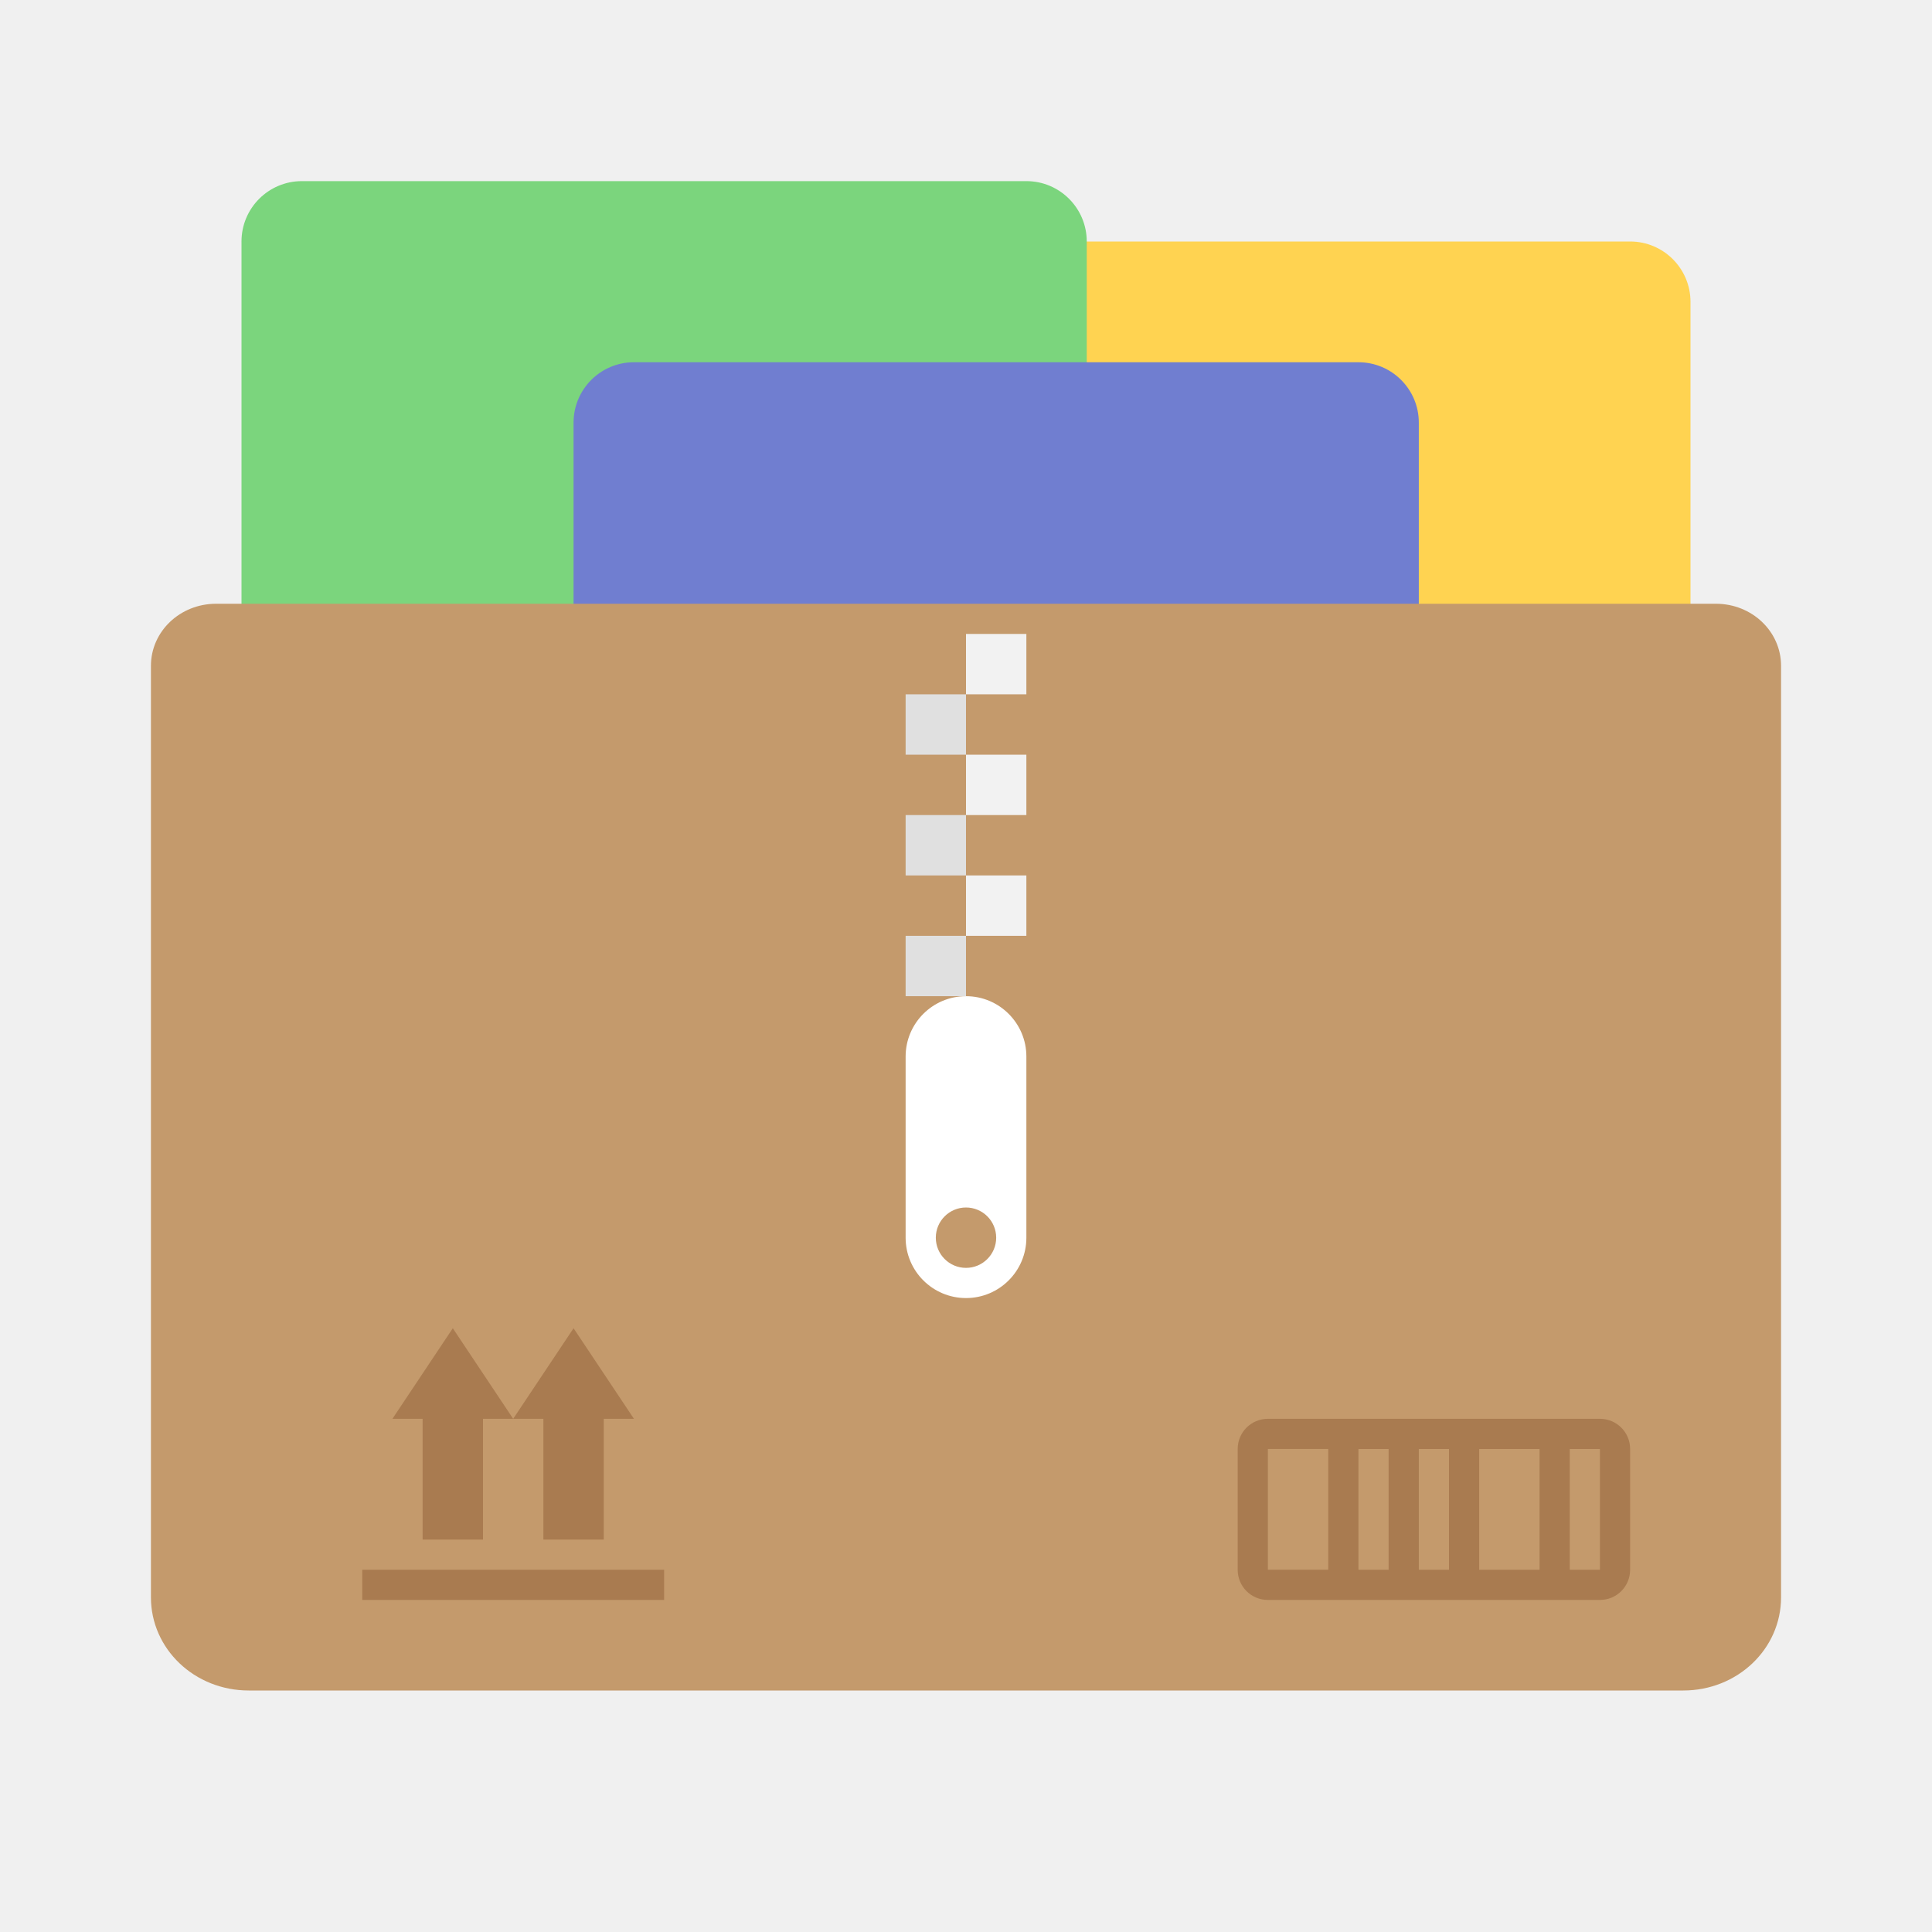
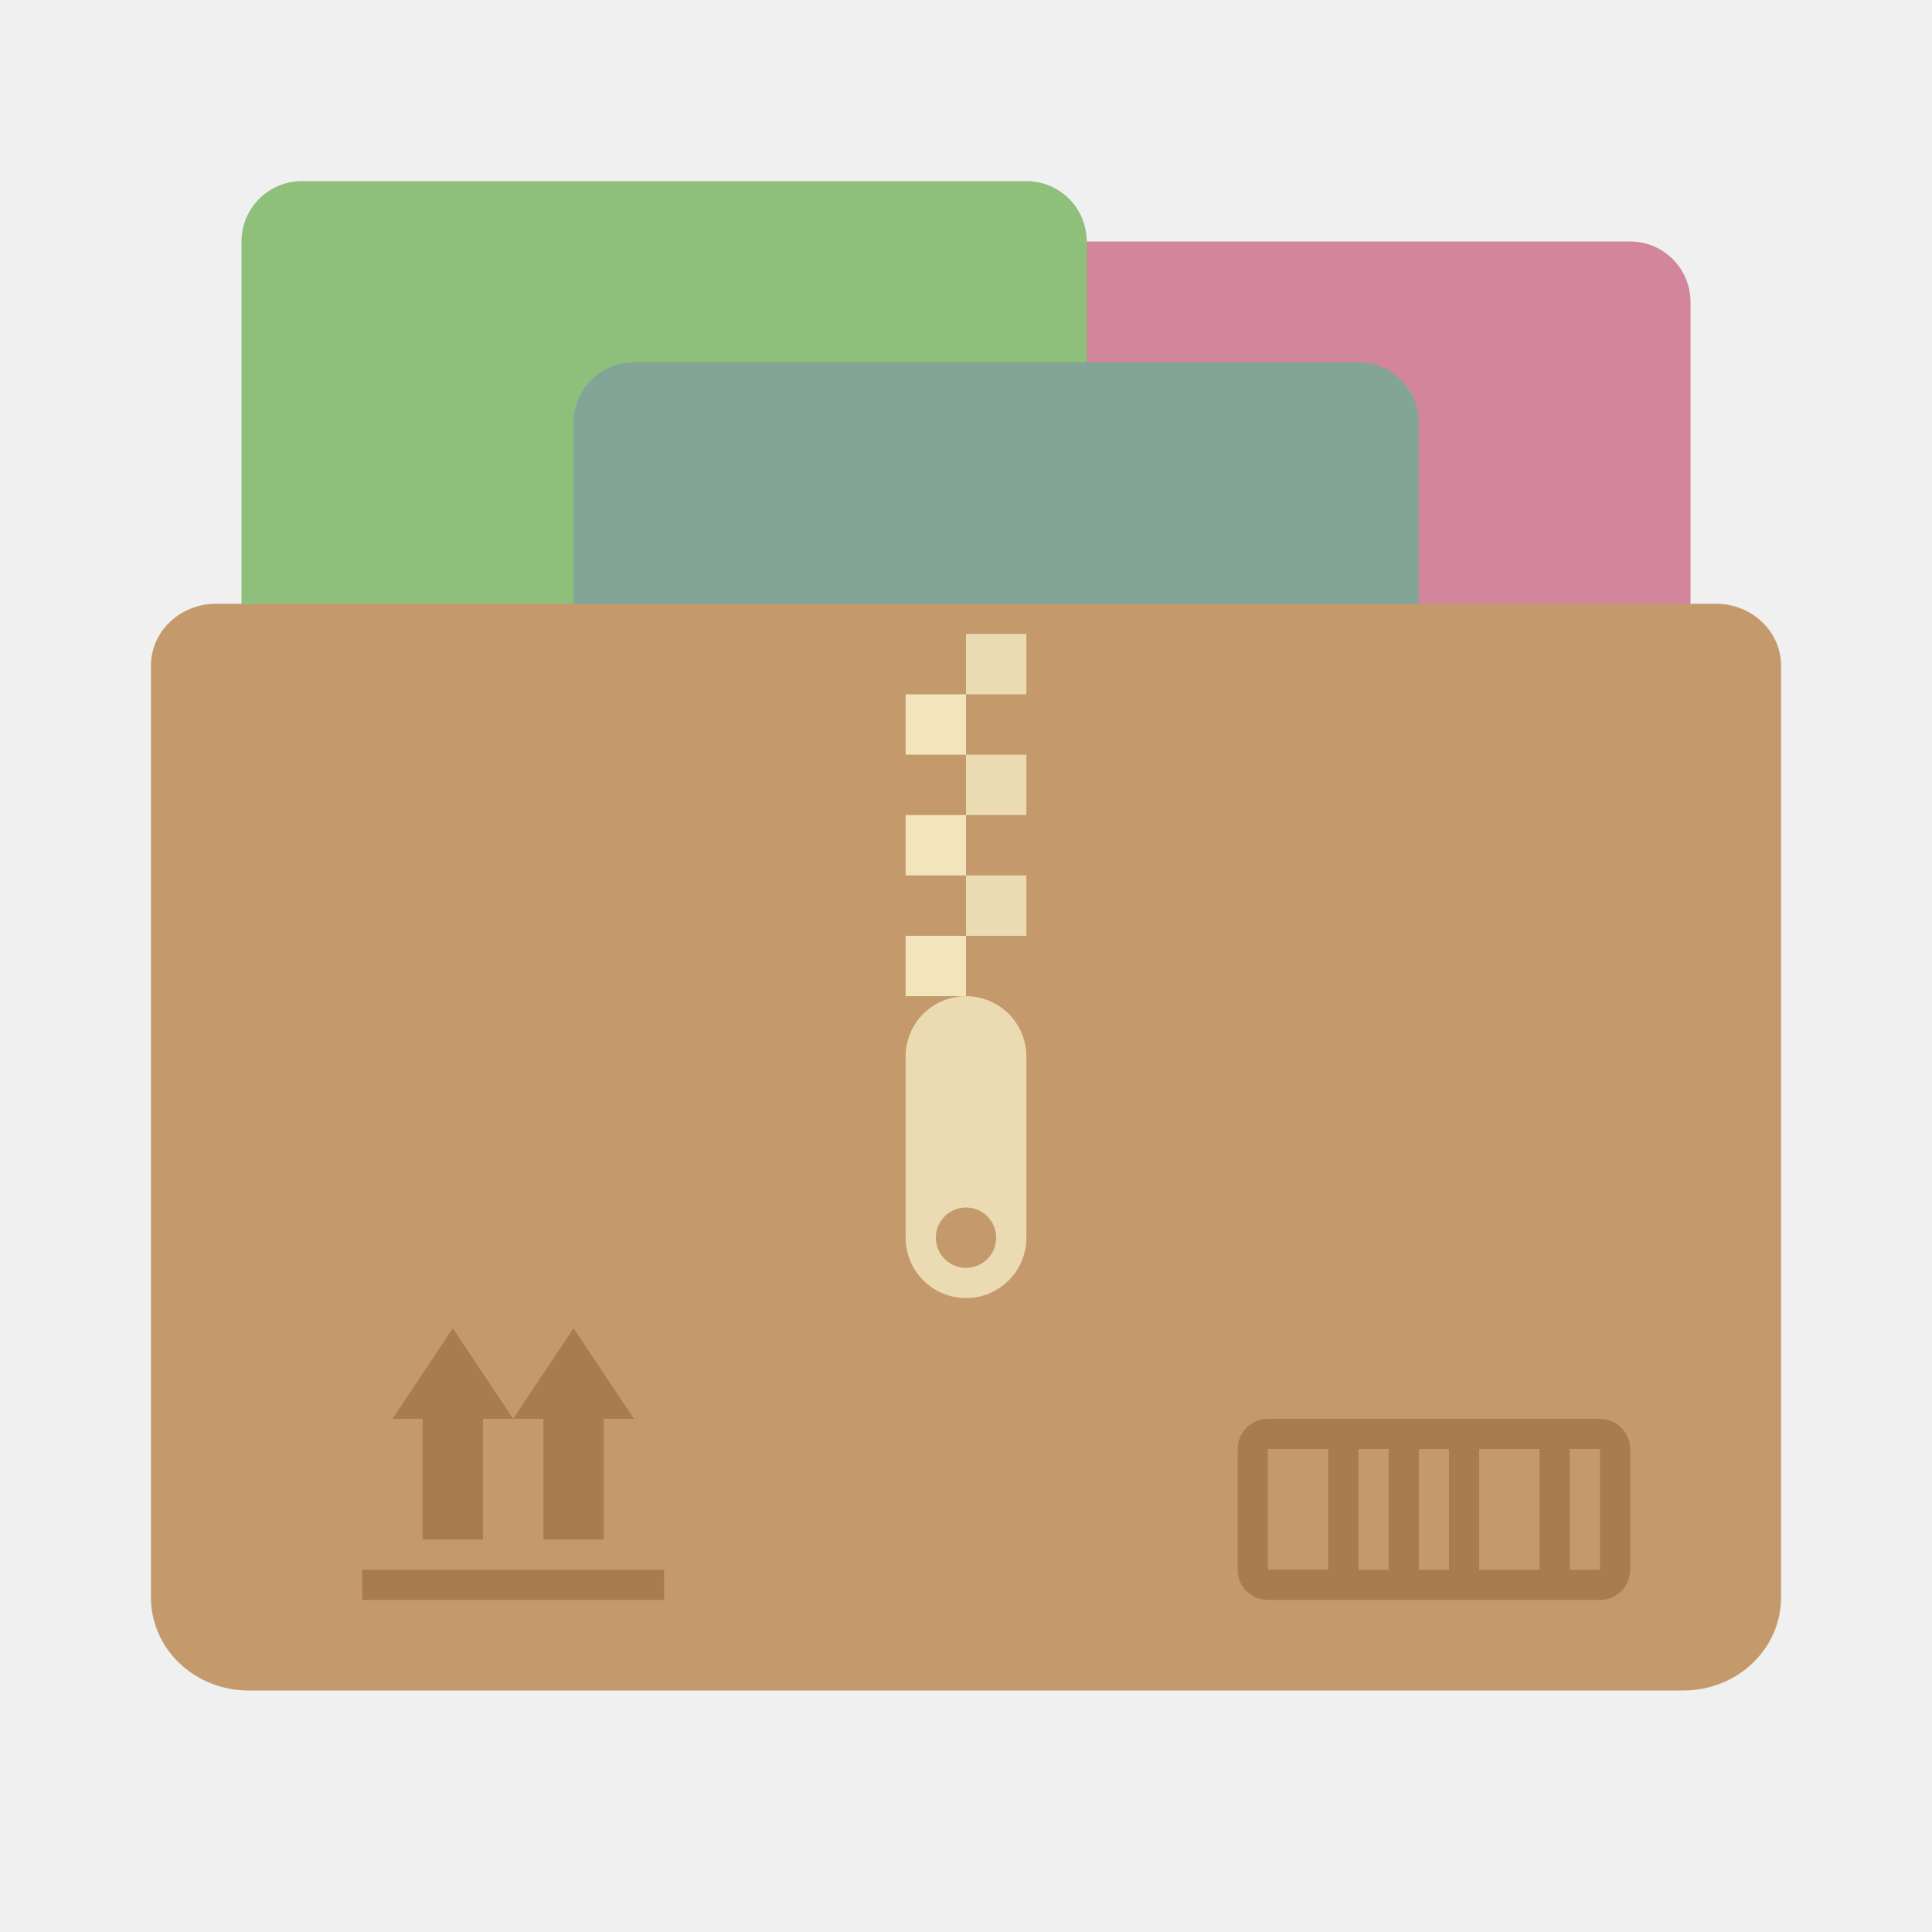
<svg xmlns="http://www.w3.org/2000/svg" width="64" height="64" version="1.1">
  <g transform="translate(0 -3)">
    <g>
-       <rect x="28" y="11" width="28" height="32" ry="2" fill="#ffd351" />
-       <rect x="8" y="9" width="28" height="32" ry="2" fill="#7bd57d" />
-       <rect x="19" y="15" width="28" height="32" ry="2" fill="#707ed0" />
+       <rect x="28" y="11" width="28" height="32" ry="2" fill="#d3869b" />
+       <rect x="8" y="9" width="28" height="32" ry="2" fill="#8ec07c" />
+       <rect x="19" y="15" width="28" height="32" ry="2" fill="#83a598" />
      <path d="m7.16 23c-1.197 0-2.16 0.917-2.16 2.057v30.857c0 1.71 1.445 3.086 3.24 3.086h47.52c1.795 0 3.24-1.376 3.24-3.086v-30.857c0-1.14-0.963-2.057-2.16-2.057z" fill="#c49a6c" />
    </g>
-     <path d="m32 36a2 2 0 0 0-2 2v6a2 2 0 0 0 2 2 2 2 0 0 0 2-2v-6a2 2 0 0 0-2-2zm0 7a1 1 0 0 1 1 1 1 1 0 0 1-1 1 1 1 0 0 1-1-1 1 1 0 0 1 1-1z" fill="#fff" />
-     <path d="m32 24h2v2h-2z" fill="#f2f2f2" />
-     <path d="m30 26h2v2h-2z" fill="#e0e0e0" />
-     <path d="m32 28h2v2h-2z" fill="#f2f2f2" />
-     <path d="m30 30h2v2h-2z" fill="#e0e0e0" />
-     <path d="m32 32h2v2h-2z" fill="#f2f2f2" />
-     <path d="m30 34h2v2h-2z" fill="#e0e0e0" />
+     <path d="m32 36a2 2 0 0 0-2 2v6a2 2 0 0 0 2 2 2 2 0 0 0 2-2v-6a2 2 0 0 0-2-2zm0 7a1 1 0 0 1 1 1 1 1 0 0 1-1 1 1 1 0 0 1-1-1 1 1 0 0 1 1-1z" fill="#ebdbb2" />
+     <path d="m32 24h2v2h-2z" fill="#ebdbb2" />
+     <path d="m30 26h2v2h-2z" fill="#f2e5bc" />
+     <path d="m32 28h2v2h-2z" fill="#ebdbb2" />
+     <path d="m30 30h2v2h-2z" fill="#f2e5bc" />
+     <path d="m32 32h2v2h-2z" fill="#ebdbb2" />
+     <path d="m30 34h2v2h-2z" fill="#f2e5bc" />
    <path transform="translate(0,3)" d="m42 47c-0.554 0-1 0.446-1 1v4c0 0.554 0.446 1 1 1h11c0.554 0 1-0.446 1-1v-4c0-0.554-0.446-1-1-1h-11zm0 0.998h2v4h-2v-4zm3 0.002h1v4h-1v-4zm2 0h1v4h-1v-4zm2 0h2v4h-2v-4zm3 0h1v4h-1v-4z" fill="#a97b50" />
    <path d="m15 47-2 3h1v4h2v-4h1zm2 3h1v4h2v-4h1l-2-3zm-5 5v1h10v-1z" fill="#a97b50" />
  </g>
</svg>
